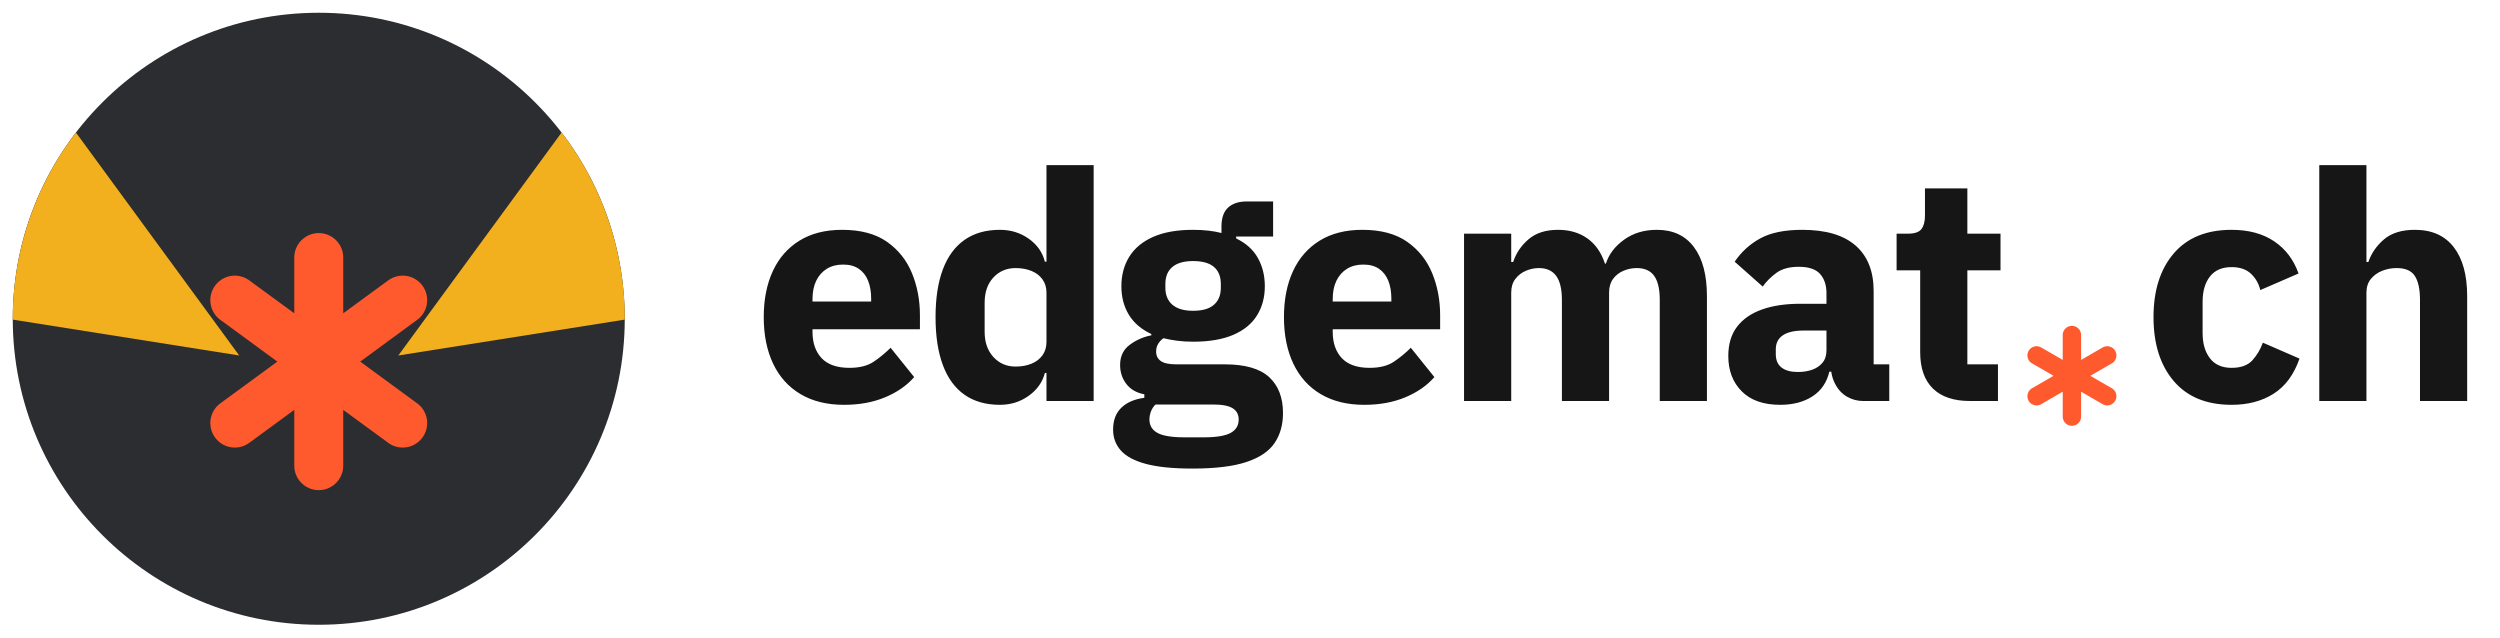
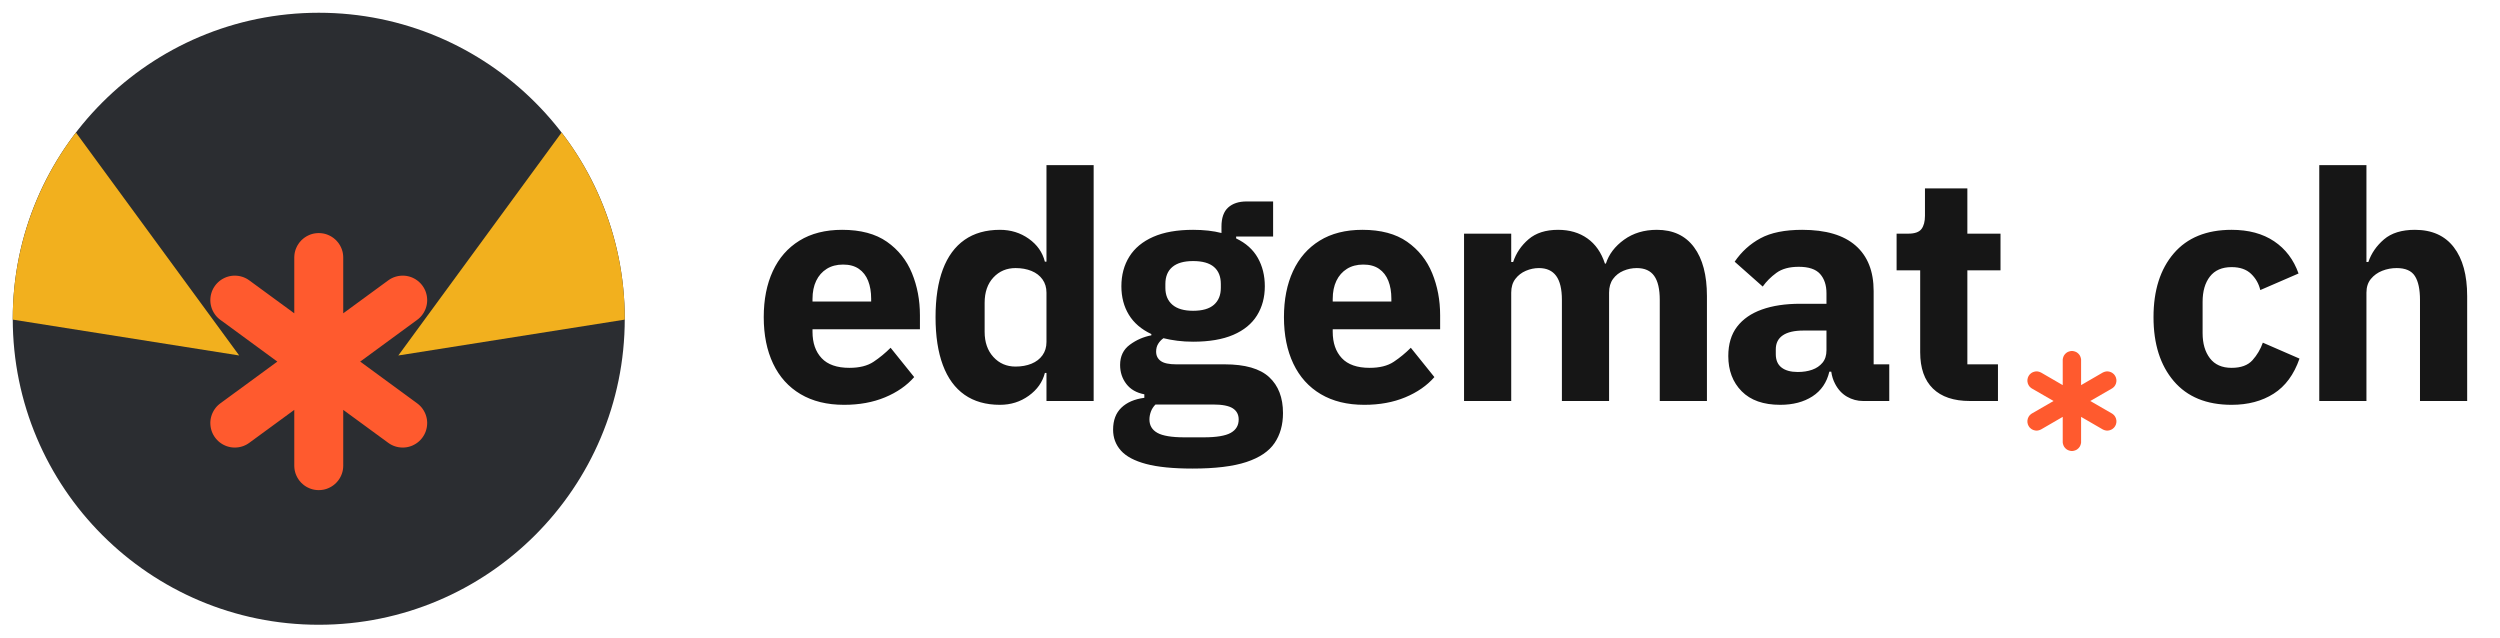
<svg xmlns="http://www.w3.org/2000/svg" width="392.15" height="100" viewBox="0 0 392.15 100">
  <g id="mark" transform="translate(2 2) scale(0.48)">
    <circle id="ring" cx="100" cy="100" r="100" fill="#2B2D31" />
    <path id="edge-left" fill="#F2B01E" d="M74 112 L20.65 39.15 L20.42 39.45 L19.68 40.43 L18.95 41.42 L18.24 42.42 L17.54 43.43 L16.85 44.44 L16.18 45.47 L15.51 46.5 L14.86 47.54 L14.23 48.59 L13.6 49.65 L12.99 50.71 L12.39 51.78 L11.81 52.86 L11.24 53.95 L10.68 55.04 L10.13 56.14 L9.6 57.24 L9.08 58.36 L8.58 59.48 L8.09 60.6 L7.61 61.73 L7.15 62.87 L6.7 64.01 L6.27 65.16 L5.85 66.31 L5.44 67.47 L5.05 68.63 L4.67 69.8 L4.31 70.97 L3.96 72.15 L3.62 73.33 L3.3 74.51 L3 75.7 L2.71 76.89 L2.43 78.09 L2.17 79.29 L1.92 80.49 L1.69 81.7 L1.47 82.9 L1.27 84.11 L1.08 85.33 L0.91 86.54 L0.75 87.76 L0.61 88.98 L0.48 90.2 L0.37 91.42 L0.27 92.64 L0.19 93.87 L0.12 95.09 L0.07 96.32 L0.03 97.55 L0.01 98.77 L0 100 L0 100.28 Z" />
    <path id="edge-right" fill="#F2B01E" d="M126 112 L200 100.28 L200 100 L199.99 98.77 L199.97 97.55 L199.93 96.32 L199.88 95.09 L199.81 93.87 L199.73 92.64 L199.63 91.42 L199.52 90.2 L199.39 88.98 L199.25 87.76 L199.09 86.54 L198.92 85.33 L198.73 84.11 L198.53 82.9 L198.31 81.7 L198.08 80.49 L197.83 79.29 L197.57 78.09 L197.29 76.89 L197 75.7 L196.7 74.51 L196.38 73.33 L196.04 72.15 L195.69 70.97 L195.33 69.8 L194.95 68.63 L194.56 67.47 L194.15 66.31 L193.73 65.16 L193.3 64.01 L192.85 62.87 L192.39 61.73 L191.91 60.6 L191.42 59.48 L190.92 58.36 L190.4 57.24 L189.87 56.14 L189.32 55.04 L188.76 53.95 L188.19 52.86 L187.61 51.78 L187.01 50.71 L186.4 49.65 L185.77 48.59 L185.14 47.54 L184.49 46.5 L183.82 45.47 L183.15 44.44 L182.46 43.43 L181.76 42.42 L181.05 41.42 L180.32 40.43 L179.58 39.45 L179.35 39.15 Z" />
    <path id="spark" fill="#FF5A2E" d="M92.02 148.52 L92.07 149.04 L92.15 149.56 L92.27 150.07 L92.42 150.57 L92.61 151.06 L92.83 151.54 L93.07 152 L93.35 152.44 L93.65 152.87 L93.99 153.27 L94.34 153.66 L94.73 154.01 L95.13 154.35 L95.56 154.65 L96 154.93 L96.46 155.17 L96.94 155.39 L97.43 155.58 L97.93 155.73 L98.44 155.85 L98.96 155.93 L99.48 155.98 L100 156 L100.52 155.98 L101.04 155.93 L101.56 155.85 L102.07 155.73 L102.57 155.58 L103.06 155.39 L103.54 155.17 L104 154.93 L104.44 154.65 L104.87 154.35 L105.27 154.01 L105.66 153.66 L106.01 153.27 L106.35 152.87 L106.65 152.44 L106.93 152 L107.17 151.54 L107.39 151.06 L107.58 150.57 L107.73 150.07 L107.85 149.56 L107.93 149.04 L107.98 148.52 L108 148 L108 129.78 L122.7 140.54 L123.14 140.84 L123.59 141.11 L124.05 141.34 L124.53 141.55 L125.03 141.72 L125.53 141.86 L126.05 141.97 L126.56 142.04 L127.09 142.08 L127.61 142.09 L128.13 142.06 L128.65 142 L129.17 141.9 L129.67 141.77 L130.17 141.61 L130.66 141.41 L131.13 141.18 L131.58 140.93 L132.02 140.64 L132.44 140.33 L132.84 139.98 L133.21 139.62 L133.56 139.23 L133.88 138.82 L134.18 138.38 L134.45 137.93 L134.68 137.47 L134.89 136.99 L135.06 136.49 L135.2 135.99 L135.31 135.47 L135.38 134.96 L135.42 134.43 L135.43 133.91 L135.4 133.39 L135.34 132.87 L135.24 132.35 L135.11 131.85 L134.95 131.35 L134.75 130.86 L134.52 130.39 L134.27 129.94 L133.98 129.5 L133.67 129.08 L133.33 128.68 L132.96 128.31 L132.57 127.96 L132.16 127.64 L113.54 114 L132.16 100.36 L132.57 100.04 L132.96 99.69 L133.33 99.32 L133.67 98.92 L133.98 98.5 L134.27 98.06 L134.52 97.61 L134.75 97.14 L134.95 96.65 L135.11 96.15 L135.24 95.65 L135.34 95.13 L135.4 94.61 L135.43 94.09 L135.42 93.57 L135.38 93.04 L135.31 92.53 L135.2 92.01 L135.06 91.51 L134.89 91.01 L134.68 90.53 L134.45 90.07 L134.18 89.62 L133.88 89.18 L133.56 88.77 L133.21 88.38 L132.84 88.02 L132.44 87.67 L132.02 87.36 L131.58 87.07 L131.13 86.82 L130.66 86.59 L130.17 86.39 L129.67 86.23 L129.17 86.1 L128.65 86 L128.13 85.94 L127.61 85.91 L127.09 85.92 L126.56 85.96 L126.05 86.03 L125.53 86.14 L125.03 86.28 L124.53 86.45 L124.05 86.66 L123.59 86.89 L123.14 87.16 L122.7 87.46 L108 98.22 L108 80 L107.98 79.48 L107.93 78.96 L107.85 78.44 L107.73 77.93 L107.58 77.43 L107.39 76.94 L107.17 76.46 L106.93 76 L106.65 75.56 L106.35 75.13 L106.01 74.73 L105.66 74.34 L105.27 73.99 L104.87 73.65 L104.44 73.35 L104 73.07 L103.54 72.83 L103.06 72.61 L102.57 72.42 L102.07 72.27 L101.56 72.15 L101.04 72.07 L100.52 72.02 L100 72 L99.48 72.02 L98.96 72.07 L98.44 72.15 L97.93 72.27 L97.43 72.42 L96.94 72.61 L96.46 72.83 L96 73.07 L95.56 73.35 L95.13 73.65 L94.73 73.99 L94.34 74.34 L93.99 74.73 L93.65 75.13 L93.35 75.56 L93.07 76 L92.83 76.46 L92.61 76.94 L92.42 77.43 L92.27 77.93 L92.15 78.44 L92.07 78.96 L92.02 79.48 L92 80 L92 98.22 L77.3 87.46 L76.86 87.16 L76.41 86.89 L75.95 86.66 L75.47 86.45 L74.97 86.28 L74.47 86.14 L73.95 86.03 L73.44 85.96 L72.91 85.92 L72.39 85.91 L71.87 85.94 L71.35 86 L70.83 86.1 L70.33 86.23 L69.83 86.39 L69.34 86.59 L68.87 86.82 L68.42 87.07 L67.98 87.36 L67.56 87.67 L67.16 88.02 L66.79 88.38 L66.44 88.77 L66.12 89.18 L65.82 89.62 L65.55 90.07 L65.32 90.53 L65.11 91.01 L64.94 91.51 L64.8 92.01 L64.69 92.53 L64.62 93.04 L64.58 93.57 L64.57 94.09 L64.6 94.61 L64.66 95.13 L64.76 95.65 L64.89 96.15 L65.05 96.65 L65.25 97.14 L65.48 97.61 L65.73 98.06 L66.02 98.5 L66.33 98.92 L66.67 99.32 L67.04 99.69 L67.43 100.04 L67.84 100.36 L86.46 114 L67.84 127.64 L67.43 127.96 L67.04 128.31 L66.67 128.68 L66.33 129.08 L66.02 129.5 L65.73 129.94 L65.48 130.39 L65.25 130.86 L65.05 131.35 L64.89 131.85 L64.76 132.35 L64.66 132.87 L64.6 133.39 L64.57 133.91 L64.58 134.43 L64.62 134.96 L64.69 135.47 L64.8 135.99 L64.94 136.49 L65.11 136.99 L65.32 137.47 L65.55 137.93 L65.82 138.38 L66.12 138.82 L66.44 139.23 L66.79 139.62 L67.16 139.98 L67.56 140.33 L67.98 140.64 L68.42 140.93 L68.87 141.18 L69.34 141.41 L69.83 141.61 L70.33 141.77 L70.83 141.9 L71.35 142 L71.87 142.06 L72.39 142.09 L72.91 142.08 L73.44 142.04 L73.95 141.97 L74.47 141.86 L74.97 141.72 L75.47 141.55 L75.95 141.34 L76.41 141.11 L76.86 140.84 L77.3 140.54 L92 129.78 L92 148 Z" />
  </g>
  <path id="wordmark" fill="#161616" d="M132.4 63.5Q128.4 63.5 125.575 61.825Q122.75 60.15 121.275 57.05Q119.8 53.95 119.8 49.75Q119.8 45.6 121.225 42.525Q122.65 39.45 125.4 37.75Q128.15 36.05 132.1 36.05Q136.45 36.05 139.125 37.925Q141.8 39.8 143.05 42.85Q144.3 45.9 144.3 49.45V51.65H127.45V52.05Q127.45 54.65 128.875 56.175Q130.3 57.7 133.25 57.7Q135.6 57.7 137.025 56.75Q138.45 55.8 139.7 54.55L143.4 59.15Q141.65 61.15 138.825 62.325Q136.0 63.5 132.4 63.5ZM132.25 41.5Q130.75 41.5 129.675 42.175Q128.6 42.85 128.025 44.05Q127.45 45.25 127.45 46.9V47.3H136.65V46.85Q136.65 45.25 136.175 44.05Q135.7 42.85 134.725 42.175Q133.75 41.5 132.25 41.5Z M164.15 62.9V58.5H163.9Q163.35 60.65 161.375 62.075Q159.4 63.5 156.85 63.5Q153.55 63.5 151.3 61.925Q149.05 60.35 147.9 57.275Q146.75 54.2 146.75 49.75Q146.75 45.3 147.9 42.25Q149.05 39.2 151.3 37.625Q153.55 36.05 156.85 36.05Q159.4 36.05 161.375 37.45Q163.35 38.85 163.9 41.05H164.15V25.9H171.55V62.9ZM159.3 57.5Q160.7 57.5 161.8 57.05Q162.9 56.6 163.525 55.725Q164.15 54.85 164.15 53.65V45.9Q164.15 44.7 163.525 43.825Q162.9 42.95 161.8 42.5Q160.7 42.05 159.3 42.05Q157.2 42.05 155.825 43.525Q154.45 45.0 154.45 47.5V52.05Q154.45 54.5 155.825 56.0Q157.2 57.5 159.3 57.5Z M201.25 64.8Q201.25 67.55 199.925 69.5Q198.6 71.45 195.5 72.475Q192.4 73.5 187.05 73.5Q182.5 73.5 179.775 72.775Q177.05 72.05 175.825 70.675Q174.6 69.3 174.6 67.4Q174.6 65.2 175.9 63.95Q177.2 62.7 179.5 62.4V61.85Q177.65 61.5 176.675 60.225Q175.7 58.95 175.7 57.25Q175.7 55.2 177.225 54.075Q178.75 52.95 180.6 52.6V52.4Q178.25 51.3 177.075 49.375Q175.9 47.45 175.9 44.9Q175.9 42.25 177.15 40.25Q178.4 38.25 180.9 37.15Q183.4 36.05 187.15 36.05Q188.4 36.05 189.525 36.175Q190.65 36.3 191.6 36.55V35.55Q191.6 33.5 192.65 32.55Q193.7 31.6 195.55 31.6H199.7V37.1H193.9V37.4Q196.2 38.5 197.3 40.45Q198.4 42.4 198.4 44.9Q198.4 47.5 197.175 49.475Q195.95 51.45 193.45 52.525Q190.95 53.6 187.15 53.6Q185.85 53.6 184.675 53.45Q183.5 53.3 182.5 53.05Q182.0 53.4 181.675 53.925Q181.35 54.45 181.35 55.15Q181.35 56.1 182.075 56.625Q182.8 57.15 184.5 57.15H192.1Q196.9 57.15 199.075 59.15Q201.25 61.15 201.25 64.8ZM194.3 65.8Q194.3 64.65 193.375 64.05Q192.45 63.45 190.25 63.45H181.25Q180.75 63.95 180.525 64.575Q180.3 65.2 180.3 65.8Q180.3 67.2 181.55 67.9Q182.8 68.6 185.8 68.6H188.8Q191.8 68.6 193.05 67.9Q194.3 67.2 194.3 65.8ZM187.15 48.75Q189.35 48.75 190.425 47.8Q191.5 46.85 191.5 45.15V44.55Q191.5 42.8 190.425 41.875Q189.35 40.95 187.15 40.95Q185.0 40.95 183.9 41.875Q182.8 42.8 182.8 44.55V45.15Q182.8 46.85 183.9 47.8Q185.0 48.75 187.15 48.75Z M214.0 63.5Q210.0 63.5 207.175 61.825Q204.35 60.15 202.875 57.05Q201.4 53.95 201.4 49.75Q201.4 45.6 202.825 42.525Q204.25 39.45 207.0 37.75Q209.75 36.05 213.7 36.05Q218.05 36.05 220.725 37.925Q223.4 39.8 224.65 42.85Q225.9 45.9 225.9 49.45V51.65H209.05V52.05Q209.05 54.65 210.475 56.175Q211.9 57.7 214.85 57.7Q217.2 57.7 218.625 56.75Q220.05 55.8 221.3 54.55L225.0 59.15Q223.25 61.15 220.425 62.325Q217.6 63.5 214.0 63.5ZM213.85 41.5Q212.35 41.5 211.275 42.175Q210.2 42.85 209.625 44.05Q209.05 45.25 209.05 46.9V47.3H218.25V46.85Q218.25 45.25 217.775 44.05Q217.3 42.85 216.325 42.175Q215.35 41.5 213.85 41.5Z M237.05 62.9H229.65V36.65H237.05V41.1H237.35Q238.05 39.0 239.775 37.525Q241.5 36.05 244.4 36.05Q247.1 36.05 249.0 37.4Q250.9 38.75 251.75 41.35H251.9Q252.6 39.15 254.75 37.6Q256.9 36.05 259.9 36.05Q263.7 36.05 265.725 38.775Q267.75 41.5 267.75 46.45V62.9H260.35V47.05Q260.35 44.5 259.475 43.275Q258.6 42.05 256.75 42.05Q255.65 42.05 254.65 42.475Q253.65 42.9 253.025 43.75Q252.4 44.6 252.4 45.9V62.9H245.0V47.05Q245.0 44.5 244.1 43.275Q243.2 42.05 241.4 42.05Q240.35 42.05 239.35 42.475Q238.35 42.9 237.7 43.75Q237.05 44.6 237.05 45.9Z M296.35 62.9H292.25Q290.9 62.9 289.725 62.225Q288.55 61.55 287.85 60.2Q287.4 59.35 287.25 58.3H286.95Q286.35 60.85 284.3 62.175Q282.25 63.5 279.25 63.5Q275.3 63.5 273.2 61.375Q271.1 59.25 271.1 55.85Q271.1 53.05 272.475 51.25Q273.85 49.45 276.375 48.55Q278.9 47.65 282.35 47.65H286.5V46.0Q286.5 44.1 285.5 42.975Q284.5 41.85 282.15 41.85Q279.95 41.85 278.65 42.8Q277.35 43.75 276.5 44.95L272.1 41.05Q273.7 38.7 276.15 37.375Q278.6 36.05 282.7 36.05Q288.25 36.05 291.075 38.525Q293.9 41.0 293.9 45.65V57.15H296.35ZM286.5 51.85H282.9Q280.75 51.85 279.65 52.6Q278.55 53.35 278.55 54.8V55.55Q278.55 56.95 279.45 57.65Q280.35 58.35 282.0 58.35Q283.25 58.35 284.25 58.0Q285.25 57.65 285.875 56.9Q286.5 56.15 286.5 54.95Z M313.4 62.9H309Q305.2 62.9 303.2 60.95Q301.2 59.0 301.2 55.25V42.4H297.5V36.65H299.35Q300.85 36.65 301.4 35.925Q301.95 35.2 301.95 33.85V29.55H308.6V36.65H313.8V42.4H308.6V57.15H313.4Z M350.05 63.5Q344.15 63.5 340.975 59.775Q337.8 56.05 337.8 49.75Q337.8 43.45 340.975 39.75Q344.15 36.05 350.05 36.05Q354.05 36.05 356.725 37.85Q359.4 39.65 360.55 42.9L354.55 45.5Q354.2 44.0 353.1 42.95Q352 41.9 350.05 41.9Q347.8 41.9 346.65 43.375Q345.5 44.85 345.5 47.35V52.25Q345.5 54.7 346.65 56.2Q347.8 57.7 350.05 57.7Q352.25 57.7 353.325 56.5Q354.4 55.3 354.95 53.75L360.7 56.25Q359.4 60.0 356.65 61.75Q353.9 63.5 350.05 63.5Z M363.8 62.9V25.9H371.2V41.1H371.5Q372.2 39.05 373.95 37.55Q375.7 36.05 378.8 36.05Q382.8 36.05 384.9 38.775Q387 41.5 387 46.45V62.9H379.6V47.05Q379.6 44.55 378.8 43.3Q378 42.05 375.95 42.05Q374.75 42.05 373.675 42.475Q372.6 42.9 371.9 43.75Q371.2 44.6 371.2 45.9V62.9Z" />
-   <path id="spark-dot" fill="#FF5A2E" d="M323.56 65.44 L323.57 65.54 L323.59 65.63 L323.61 65.72 L323.64 65.81 L323.67 65.9 L323.71 65.99 L323.75 66.07 L323.8 66.15 L323.86 66.23 L323.92 66.3 L323.98 66.37 L324.05 66.43 L324.12 66.49 L324.2 66.55 L324.28 66.6 L324.36 66.64 L324.45 66.68 L324.54 66.71 L324.63 66.74 L324.72 66.76 L324.81 66.78 L324.91 66.79 L325 66.79 L325.09 66.79 L325.19 66.78 L325.28 66.76 L325.37 66.74 L325.46 66.71 L325.55 66.68 L325.64 66.64 L325.72 66.6 L325.8 66.55 L325.88 66.49 L325.95 66.43 L326.02 66.37 L326.08 66.3 L326.14 66.23 L326.2 66.15 L326.25 66.07 L326.29 65.99 L326.33 65.9 L326.36 65.81 L326.39 65.72 L326.41 65.63 L326.43 65.54 L326.44 65.44 L326.44 65.35 L326.44 61.44 L329.82 63.4 L329.91 63.44 L329.99 63.48 L330.08 63.51 L330.17 63.54 L330.26 63.56 L330.35 63.58 L330.45 63.59 L330.54 63.59 L330.64 63.59 L330.73 63.58 L330.82 63.56 L330.92 63.54 L331.01 63.51 L331.09 63.48 L331.18 63.44 L331.26 63.4 L331.34 63.35 L331.42 63.29 L331.49 63.23 L331.56 63.17 L331.63 63.1 L331.68 63.03 L331.74 62.95 L331.79 62.87 L331.83 62.79 L331.87 62.7 L331.91 62.61 L331.93 62.52 L331.95 62.43 L331.97 62.34 L331.98 62.24 L331.98 62.15 L331.98 62.06 L331.97 61.96 L331.95 61.87 L331.93 61.78 L331.91 61.69 L331.87 61.6 L331.83 61.51 L331.79 61.43 L331.74 61.35 L331.68 61.27 L331.63 61.2 L331.56 61.13 L331.49 61.07 L331.42 61.01 L331.34 60.95 L331.26 60.9 L327.88 58.95 L331.26 57 L331.34 56.95 L331.42 56.89 L331.49 56.83 L331.56 56.77 L331.63 56.7 L331.68 56.63 L331.74 56.55 L331.79 56.47 L331.83 56.39 L331.87 56.3 L331.91 56.21 L331.93 56.12 L331.95 56.03 L331.97 55.94 L331.98 55.84 L331.98 55.75 L331.98 55.66 L331.97 55.56 L331.95 55.47 L331.93 55.38 L331.91 55.29 L331.87 55.2 L331.83 55.11 L331.79 55.03 L331.74 54.95 L331.68 54.87 L331.63 54.8 L331.56 54.73 L331.49 54.67 L331.42 54.61 L331.34 54.55 L331.26 54.5 L331.18 54.46 L331.09 54.42 L331.01 54.39 L330.92 54.36 L330.82 54.34 L330.73 54.32 L330.64 54.31 L330.54 54.31 L330.45 54.31 L330.35 54.32 L330.26 54.34 L330.17 54.36 L330.08 54.39 L329.99 54.42 L329.91 54.46 L329.82 54.5 L326.44 56.46 L326.44 52.55 L326.44 52.46 L326.43 52.36 L326.41 52.27 L326.39 52.18 L326.36 52.09 L326.33 52 L326.29 51.91 L326.25 51.83 L326.2 51.75 L326.14 51.67 L326.08 51.6 L326.02 51.53 L325.95 51.47 L325.88 51.41 L325.8 51.35 L325.72 51.3 L325.64 51.26 L325.55 51.22 L325.46 51.19 L325.37 51.16 L325.28 51.14 L325.19 51.12 L325.09 51.11 L325 51.11 L324.91 51.11 L324.81 51.12 L324.72 51.14 L324.63 51.16 L324.54 51.19 L324.45 51.22 L324.36 51.26 L324.28 51.3 L324.2 51.35 L324.12 51.41 L324.05 51.47 L323.98 51.53 L323.92 51.6 L323.86 51.67 L323.8 51.75 L323.75 51.83 L323.71 51.91 L323.67 52 L323.64 52.09 L323.61 52.18 L323.59 52.27 L323.57 52.36 L323.56 52.46 L323.56 52.55 L323.56 56.46 L320.18 54.5 L320.09 54.46 L320.01 54.42 L319.92 54.39 L319.83 54.36 L319.74 54.34 L319.65 54.32 L319.55 54.31 L319.46 54.31 L319.36 54.31 L319.27 54.32 L319.18 54.34 L319.08 54.36 L318.99 54.39 L318.91 54.42 L318.82 54.46 L318.74 54.5 L318.66 54.55 L318.58 54.61 L318.51 54.67 L318.44 54.73 L318.37 54.8 L318.32 54.87 L318.26 54.95 L318.21 55.03 L318.17 55.11 L318.13 55.2 L318.09 55.29 L318.07 55.38 L318.05 55.47 L318.03 55.56 L318.02 55.66 L318.02 55.75 L318.02 55.84 L318.03 55.94 L318.05 56.03 L318.07 56.12 L318.09 56.21 L318.13 56.3 L318.17 56.39 L318.21 56.47 L318.26 56.55 L318.32 56.63 L318.37 56.7 L318.44 56.77 L318.51 56.83 L318.58 56.89 L318.66 56.95 L318.74 57 L322.12 58.95 L318.74 60.9 L318.66 60.95 L318.58 61.01 L318.51 61.07 L318.44 61.13 L318.37 61.2 L318.32 61.27 L318.26 61.35 L318.21 61.43 L318.17 61.51 L318.13 61.6 L318.09 61.69 L318.07 61.78 L318.05 61.87 L318.03 61.96 L318.02 62.06 L318.02 62.15 L318.02 62.24 L318.03 62.34 L318.05 62.43 L318.07 62.52 L318.09 62.61 L318.13 62.7 L318.17 62.79 L318.21 62.87 L318.26 62.95 L318.32 63.03 L318.37 63.1 L318.44 63.17 L318.51 63.23 L318.58 63.29 L318.66 63.35 L318.74 63.4 L318.82 63.44 L318.91 63.48 L318.99 63.51 L319.08 63.54 L319.18 63.56 L319.27 63.58 L319.36 63.59 L319.46 63.59 L319.55 63.59 L319.65 63.58 L319.74 63.56 L319.83 63.54 L319.92 63.51 L320.01 63.48 L320.09 63.44 L320.18 63.4 L323.56 61.44 L323.56 65.35 Z" />
+   <path id="spark-dot" fill="#FF5A2E" d="M329.91 67.39 L329.99 67.43 L330.08 67.46 L330.17 67.49 L330.26 67.51 L330.35 67.53 L330.45 67.54 L330.54 67.54 L330.64 67.54 L330.73 67.53 L330.82 67.51 L330.92 67.49 L331.01 67.46 L331.09 67.43 L331.18 67.39 L331.26 67.35 L331.34 67.3 L331.42 67.24 L331.49 67.18 L331.56 67.12 L331.63 67.05 L331.68 66.98 L331.74 66.9 L331.79 66.82 L331.83 66.74 L331.87 66.65 L331.91 66.56 L331.93 66.47 L331.95 66.38 L331.97 66.29 L331.98 66.19 L331.98 66.1 L331.98 66.01 L331.97 65.91 L331.95 65.82 L331.93 65.73 L331.91 65.64 L331.87 65.55 L331.83 65.46 L331.79 65.38 L331.74 65.3 L331.68 65.22 L331.63 65.15 L331.56 65.08 L331.49 65.02 L331.42 64.96 L331.34 64.9 L331.26 64.85 L327.88 62.9 L331.26 60.95 L331.34 60.9 L331.42 60.84 L331.49 60.78 L331.56 60.72 L331.63 60.65 L331.68 60.58 L331.74 60.5 L331.79 60.42 L331.83 60.34 L331.87 60.25 L331.91 60.16 L331.93 60.07 L331.95 59.98 L331.97 59.89 L331.98 59.79 L331.98 59.7 L331.98 59.61 L331.97 59.51 L331.95 59.42 L331.93 59.33 L331.91 59.24 L331.87 59.15 L331.83 59.06 L331.79 58.98 L331.74 58.9 L331.68 58.82 L331.63 58.75 L331.56 58.68 L331.49 58.62 L331.42 58.56 L331.34 58.5 L331.26 58.45 L331.18 58.41 L331.09 58.37 L331.01 58.34 L330.92 58.31 L330.82 58.29 L330.73 58.27 L330.64 58.26 L330.54 58.26 L330.45 58.26 L330.35 58.27 L330.26 58.29 L330.17 58.31 L330.08 58.34 L329.99 58.37 L329.91 58.41 L329.82 58.45 L326.44 60.41 L326.44 56.5 L326.44 56.41 L326.43 56.31 L326.41 56.22 L326.39 56.13 L326.36 56.04 L326.33 55.95 L326.29 55.86 L326.25 55.78 L326.2 55.7 L326.14 55.62 L326.08 55.55 L326.02 55.48 L325.95 55.42 L325.88 55.36 L325.8 55.3 L325.72 55.25 L325.64 55.21 L325.55 55.17 L325.46 55.14 L325.37 55.11 L325.28 55.09 L325.19 55.07 L325.09 55.06 L325 55.06 L324.91 55.06 L324.81 55.07 L324.72 55.09 L324.63 55.11 L324.54 55.14 L324.45 55.17 L324.36 55.21 L324.28 55.25 L324.2 55.3 L324.12 55.36 L324.05 55.42 L323.98 55.48 L323.92 55.55 L323.86 55.62 L323.8 55.7 L323.75 55.78 L323.71 55.86 L323.67 55.95 L323.64 56.04 L323.61 56.13 L323.59 56.22 L323.57 56.31 L323.56 56.41 L323.56 56.5 L323.56 60.41 L320.18 58.45 L320.09 58.41 L320.01 58.37 L319.92 58.34 L319.83 58.31 L319.74 58.29 L319.65 58.27 L319.55 58.26 L319.46 58.26 L319.36 58.26 L319.27 58.27 L319.18 58.29 L319.08 58.31 L318.99 58.34 L318.91 58.37 L318.82 58.41 L318.74 58.45 L318.66 58.5 L318.58 58.56 L318.51 58.62 L318.44 58.68 L318.37 58.75 L318.32 58.82 L318.26 58.9 L318.21 58.98 L318.17 59.06 L318.13 59.15 L318.09 59.24 L318.07 59.33 L318.05 59.42 L318.03 59.51 L318.02 59.61 L318.02 59.7 L318.02 59.79 L318.03 59.89 L318.05 59.98 L318.07 60.07 L318.09 60.16 L318.13 60.25 L318.17 60.34 L318.21 60.42 L318.26 60.5 L318.32 60.58 L318.37 60.65 L318.44 60.72 L318.51 60.78 L318.58 60.84 L318.66 60.9 L318.74 60.95 L322.12 62.9 L318.74 64.85 L318.66 64.9 L318.58 64.96 L318.51 65.02 L318.44 65.08 L318.37 65.15 L318.32 65.22 L318.26 65.3 L318.21 65.38 L318.17 65.46 L318.13 65.55 L318.09 65.64 L318.07 65.73 L318.05 65.82 L318.03 65.91 L318.02 66.01 L318.02 66.1 L318.02 66.19 L318.03 66.29 L318.05 66.38 L318.07 66.47 L318.09 66.56 L318.13 66.65 L318.17 66.74 L318.21 66.82 L318.26 66.9 L318.32 66.98 L318.37 67.05 L318.44 67.12 L318.51 67.18 L318.58 67.24 L318.66 67.3 L318.74 67.35 L318.82 67.39 L318.91 67.43 L318.99 67.46 L319.08 67.49 L319.18 67.51 L319.27 67.53 L319.36 67.54 L319.46 67.54 L319.55 67.54 L319.65 67.53 L319.74 67.51 L319.83 67.49 L319.92 67.46 L320.01 67.43 L320.09 67.39 L320.18 67.35 L323.56 65.39 L323.56 69.3 L323.56 69.39 L323.57 69.49 L323.59 69.58 L323.61 69.67 L323.64 69.76 L323.67 69.85 L323.71 69.94 L323.75 70.02 L323.8 70.1 L323.86 70.18 L323.92 70.25 L323.98 70.32 L324.05 70.38 L324.12 70.44 L324.2 70.5 L324.28 70.55 L324.36 70.59 L324.45 70.63 L324.54 70.66 L324.63 70.69 L324.72 70.71 L324.81 70.73 L324.91 70.74 L325 70.74 L325.09 70.74 L325.19 70.73 L325.28 70.71 L325.37 70.69 L325.46 70.66 L325.55 70.63 L325.64 70.59 L325.72 70.55 L325.8 70.5 L325.88 70.44 L325.95 70.38 L326.02 70.32 L326.08 70.25 L326.14 70.18 L326.2 70.1 L326.25 70.02 L326.29 69.94 L326.33 69.85 L326.36 69.76 L326.39 69.67 L326.41 69.58 L326.43 69.49 L326.44 69.39 L326.44 69.3 L326.44 65.39 L329.82 67.35 Z" />
</svg>
